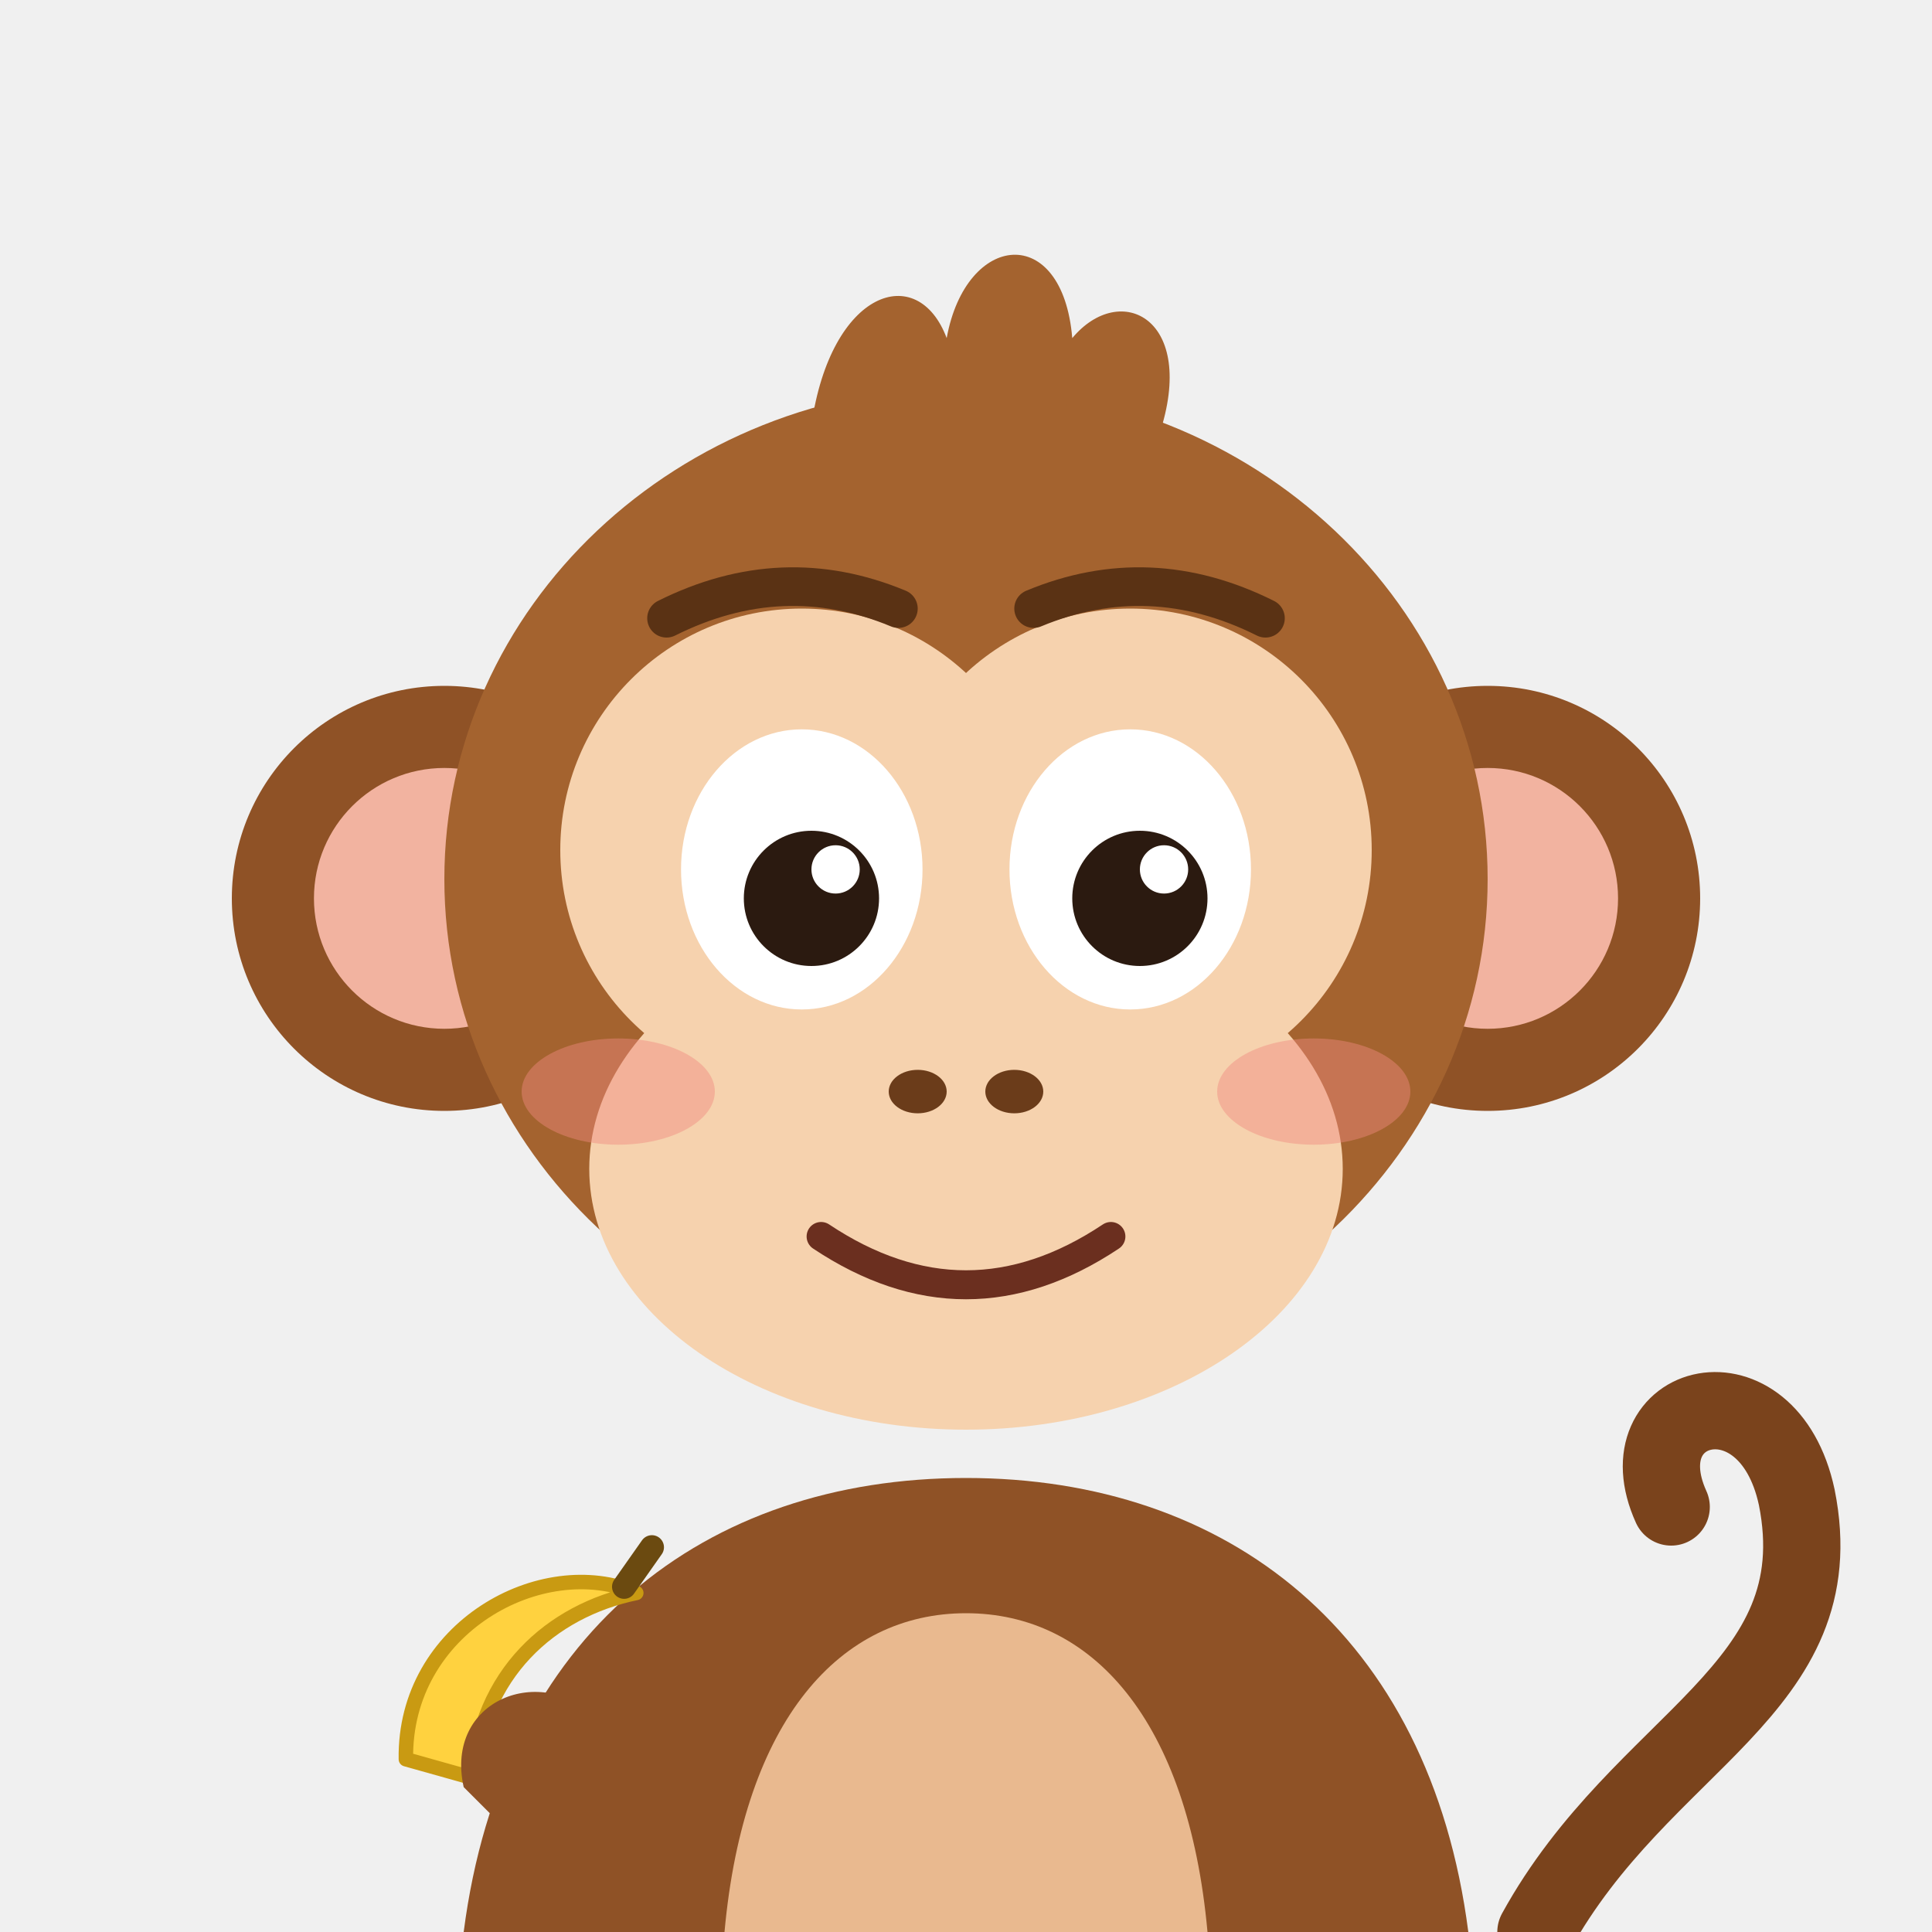
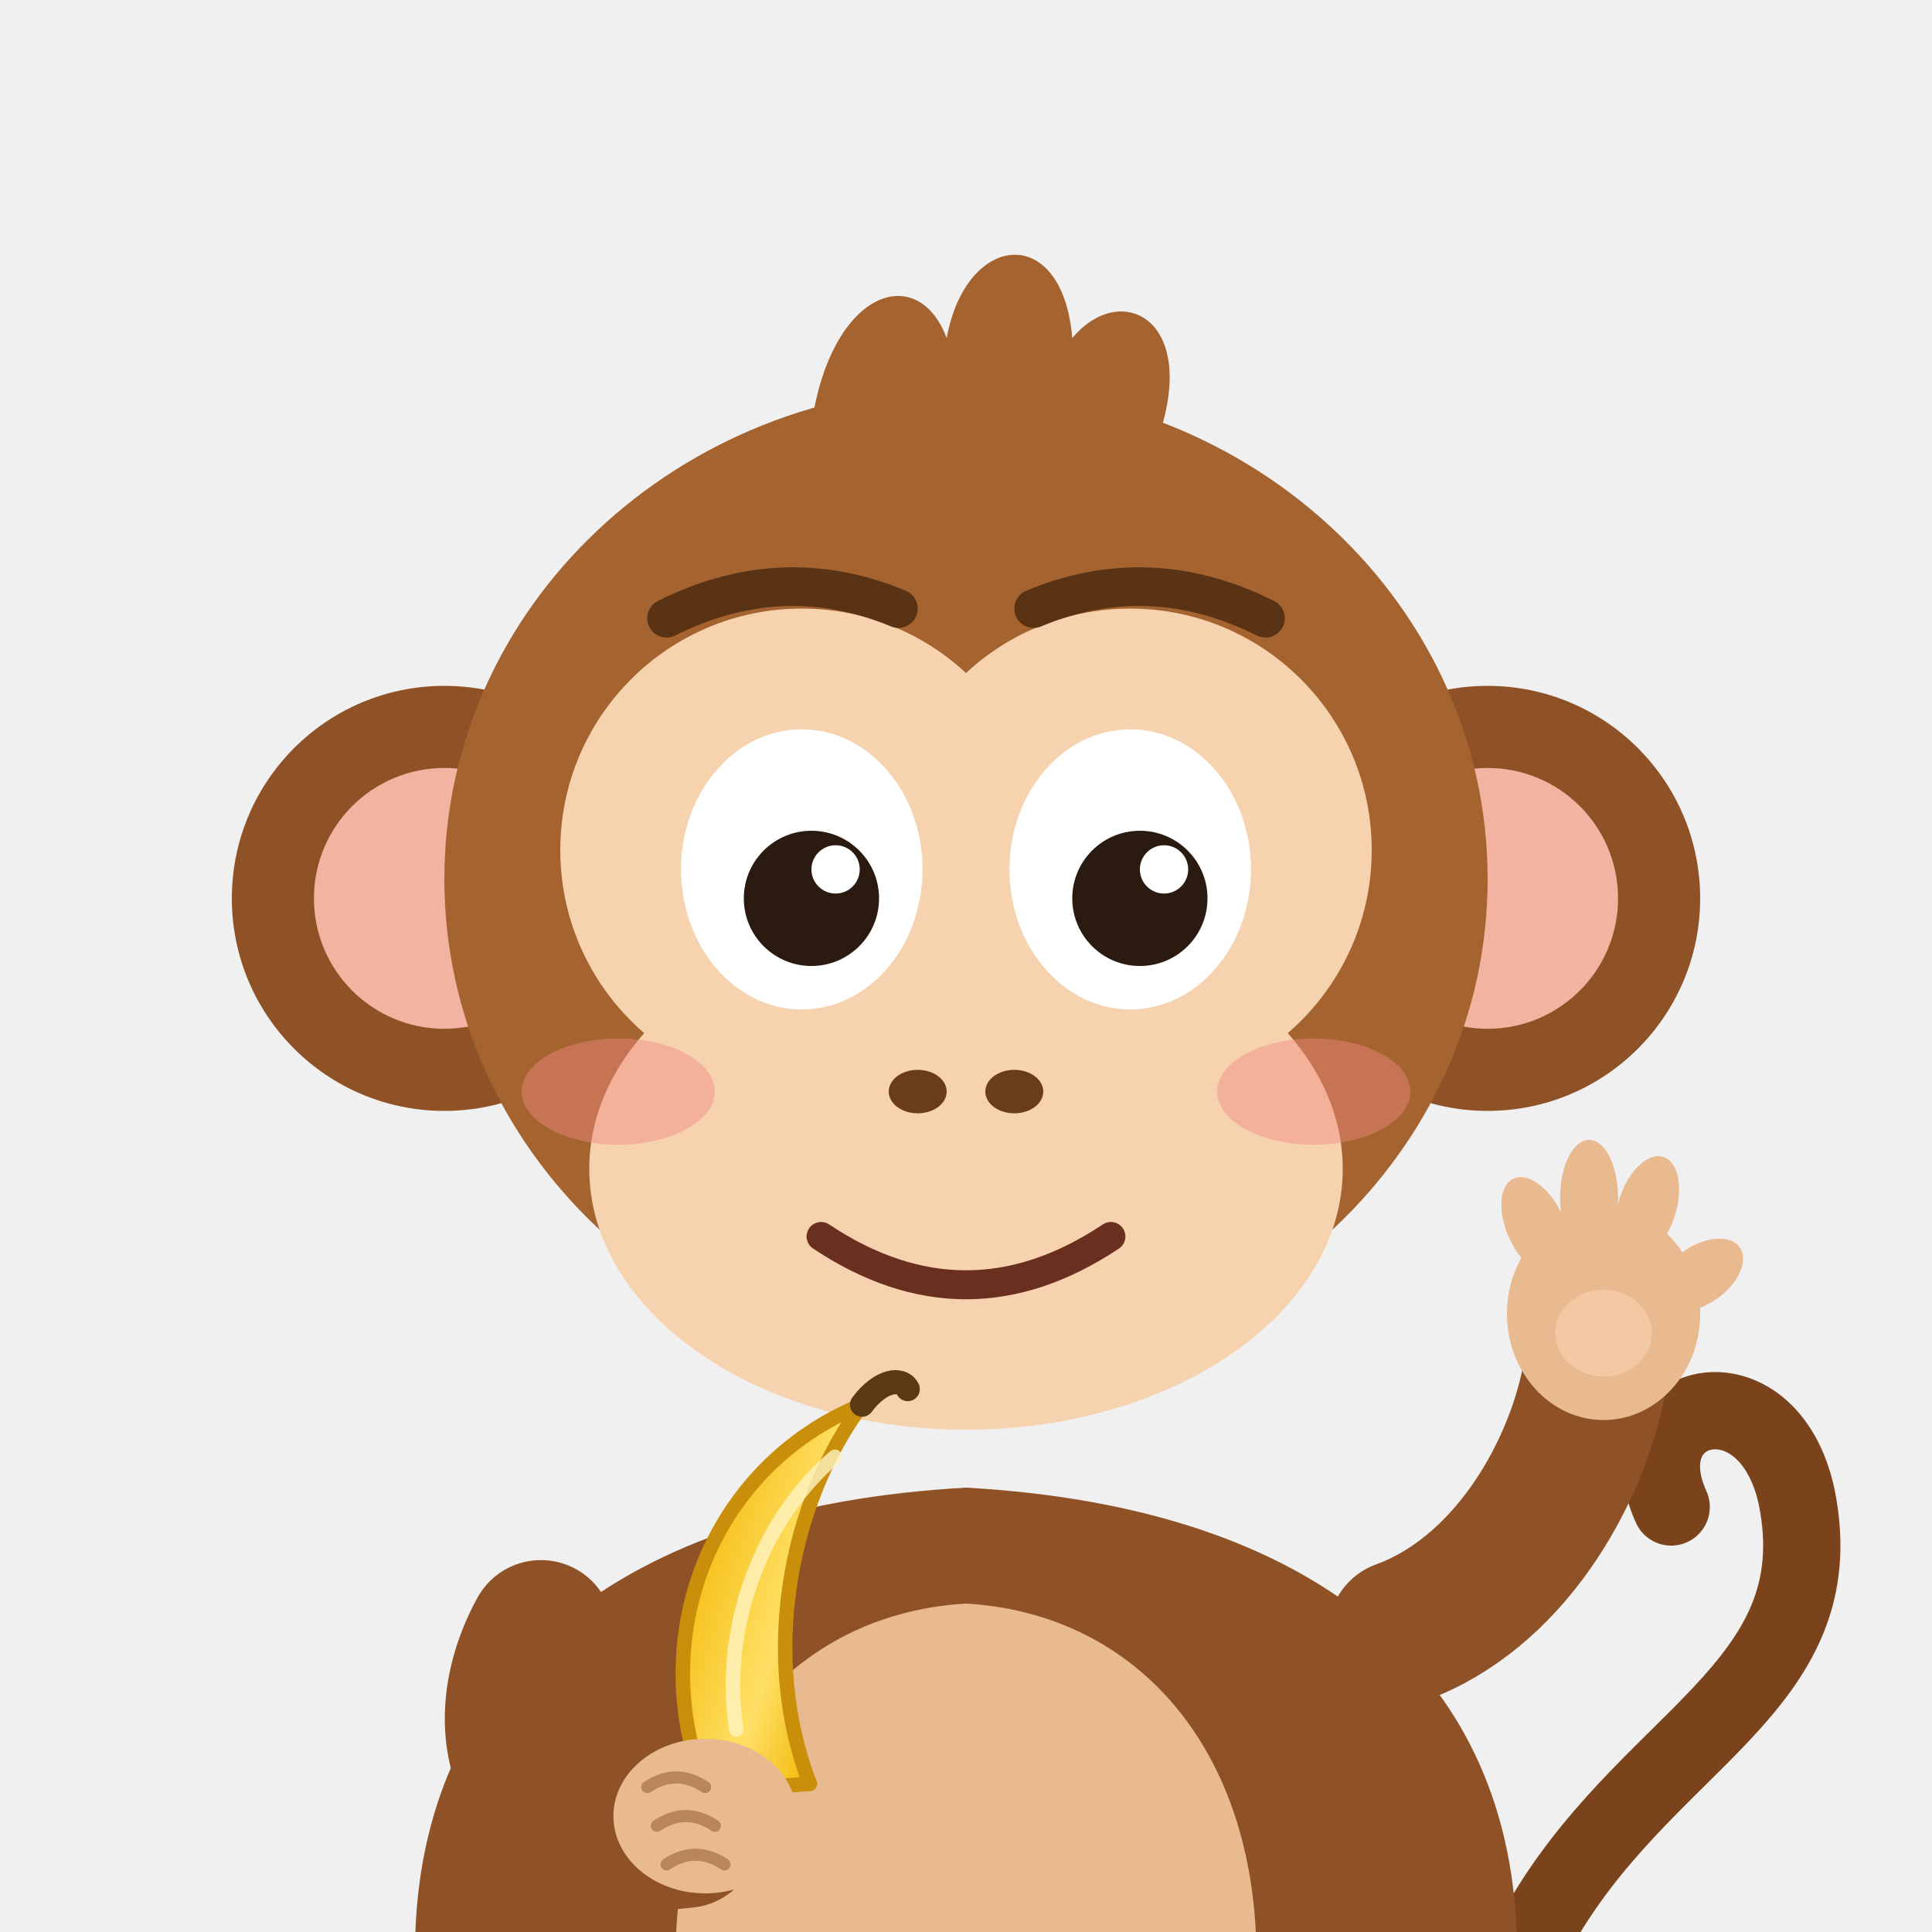
<svg xmlns="http://www.w3.org/2000/svg" viewBox="0 0 400 400" class="mk">
  <style>
.mk-body{transform-origin:200px 400px;animation:mkSway 5s ease-in-out infinite}
@keyframes mkSway{0%,100%{transform:rotate(-1.5deg)}50%{transform:rotate(1.5deg)}}
.mk-eyes{transform-origin:200px 180px;animation:mkBlink 4.6s infinite}
@keyframes mkBlink{0%,90%,100%{transform:scaleY(1)}93%{transform:scaleY(.08)}}
.mk-pup{animation:mkLook 8s ease-in-out infinite;transition:transform .3s}
@keyframes mkLook{0%,35%,100%{transform:translate(0,0)}42%,55%{transform:translate(-6px,1px)}62%,72%{transform:translate(6px,-1px)}}
+ /* права рука махає, ліва з бананом злегка похитується */
+ .mk-armr{transform-origin:290px 338px;animation:mkWave 2.4s ease-in-out infinite}
+ @keyframes mkWave{0%,60%,100%{transform:rotate(0)}70%{transform:rotate(-14deg)}80%{transform:rotate(6deg)}90%{transform:rotate(-10deg)}}
+ .mk-arml{transform-origin:112px 338px;animation:mkBan 3.4s ease-in-out infinite}
+ @keyframes mkBan{0%,100%{transform:rotate(0)}50%{transform:rotate(-4deg)}}
+ .mood-happy .mk-armr{animation:mkCheer .55s ease-in-out infinite}
+ @keyframes mkCheer{0%,100%{transform:rotate(-8deg)}50%{transform:rotate(-26deg)}}
+ .mood-happy .mk-arml{animation:mkCheerL .55s ease-in-out infinite}
+ @keyframes mkCheerL{0%,100%{transform:rotate(0)}50%{transform:rotate(14deg)}}
+ .mood-angry .mk-armr{animation:mkFist .3s ease-in-out infinite}
+ @keyframes mkFist{0%,100%{transform:rotate(4deg)}50%{transform:rotate(-8deg)}}
+ .thinking .mk-armr{animation:none;transform:rotate(-32deg) translate(-22px,10px)}
.mk-tail{transform-origin:330px 390px;animation:mkTail 3s ease-in-out infinite}
@keyframes mkTail{0%,100%{transform:rotate(-6deg)}50%{transform:rotate(8deg)}}
.mk-happy,.mk-angry,.mk-bhappy,.mk-bangry,.mk-eyeshappy,.mk-steam,.mk-red,.mk-talk,.mk-spark{opacity:0}
.mk-happy,.mk-angry,.mk-norm,.mk-talk{transition:opacity .2s}
/* радіє */
.mood-happy .mk-norm,.mood-happy .mk-bnorm,.mood-happy .mk-eyes{opacity:0}
.mood-happy .mk-happy,.mood-happy .mk-bhappy,.mood-happy .mk-eyeshappy,.mood-happy .mk-spark{opacity:1}
.mood-happy .mk-body{animation:mkJump .55s ease-in-out infinite}
@keyframes mkJump{0%,100%{transform:translateY(0)}50%{transform:translateY(-14px)}}
.mood-happy .mk-blush{opacity:.8}
.mk-spark{animation:mkSpark 1.2s ease-in-out infinite}
@keyframes mkSpark{0%,100%{transform:scale(.6)}50%{transform:scale(1.15)}}
/* злиться */
.mood-angry .mk-norm,.mood-angry .mk-bnorm{opacity:0}
.mood-angry .mk-angry,.mood-angry .mk-bangry,.mood-angry .mk-steam{opacity:1}
.mood-angry .mk-red{opacity:.35}
.mood-angry .mk-body{animation:mkShake .18s linear infinite}
@keyframes mkShake{0%,100%{transform:translateX(0)}25%{transform:translateX(-3px)}75%{transform:translateX(3px)}}
.mood-angry .mk-pup{animation:none;transform:translate(0,3px)}
.mk-steam{animation:mkSteam 1.4s ease-out infinite}
@keyframes mkSteam{0%{transform:translateY(8px) scale(.6)}100%{transform:translateY(-28px) scale(1.3)}}
.mood-angry .mk-steam{animation:mkSteam 1.4s ease-out infinite}
/* думає — очі вгору вбік */
.thinking .mk-pup{animation:none;transform:translate(7px,-7px)}
/* говорить — рот відкривається */
.talking:not(.mood-happy):not(.mood-angry) .mk-norm{opacity:0}
.talking:not(.mood-happy):not(.mood-angry) .mk-talk{opacity:1}
.mk-talkin{transform-origin:200px 262px;animation:mkTalk .32s ease-in-out infinite alternate}
@keyframes mkTalk{from{transform:scaleY(.35)}to{transform:scaleY(1)}}
</style>
  <g class="mk-tail">
    <path d="M318 400 C340 360 380 350 372 310 C366 282 336 290 346 312" fill="none" stroke="#7a431c" stroke-width="16" stroke-linecap="round" />
  </g>
  <g class="mk-body">
-     <path d="M96 400 C104 338 146 306 200 306 C254 306 296 338 304 400 Z" fill="#8f5226" />
-     <path d="M150 400 C154 356 174 334 200 334 C226 334 246 356 250 400 Z" fill="#e9b98f" />
-     <g transform="rotate(-18 110 360)">
-       <path d="M84 356 C92 330 124 324 140 338 C122 336 104 344 96 364 Z" fill="#ffd23f" stroke="#c99a12" stroke-width="3" stroke-linejoin="round" />
-       <path d="M138 336 l8 -6" stroke="#6b4a10" stroke-width="5" stroke-linecap="round" />
-     </g>
-     <path d="M96 370 C92 352 112 344 124 356 C130 366 120 380 106 380 Z" fill="#8f5226" />
+     <path d="M86 400 C88 346 128 312 200 308 C272 312 312 346 314 400 Z" fill="#8f5226" />
+     <path d="M140 400 C142 360 166 334 200 332 C234 334 258 360 260 400 Z" fill="#e9b98f" />
    <circle cx="92" cy="186" r="44" fill="#8f5226" />
    <circle cx="92" cy="186" r="27" fill="#f2b3a0" />
    <circle cx="308" cy="186" r="44" fill="#8f5226" />
    <circle cx="308" cy="186" r="27" fill="#f2b3a0" />
    <ellipse cx="200" cy="182" rx="108" ry="102" fill="#a4632f" />
    <path d="M168 88 C172 60 190 54 196 70 C200 48 220 46 222 70 C232 58 248 66 240 90 C220 80 190 80 168 88 Z" fill="#a4632f" />
    <g fill="#f6d2ae">
      <circle cx="166" cy="176" r="50" />
      <circle cx="234" cy="176" r="50" />
      <ellipse cx="200" cy="242" rx="78" ry="54" />
    </g>
    <ellipse class="mk-red" cx="200" cy="200" rx="104" ry="90" fill="#ff3b30" />
    <ellipse class="mk-blush" cx="128" cy="226" rx="20" ry="11" fill="#f08a7e" opacity=".45" />
    <ellipse class="mk-blush" cx="272" cy="226" rx="20" ry="11" fill="#f08a7e" opacity=".45" />
    <g stroke="#5a3214" stroke-width="8" stroke-linecap="round" fill="none">
      <path class="mk-bnorm" d="M138 128 Q162 116 186 126" />
      <path class="mk-bnorm" d="M214 126 Q238 116 262 128" />
      <path class="mk-bhappy" d="M138 122 Q162 104 186 118" />
      <path class="mk-bhappy" d="M214 118 Q238 104 262 122" />
      <path class="mk-bangry" d="M138 118 L186 140" />
      <path class="mk-bangry" d="M262 118 L214 140" />
    </g>
    <g class="mk-eyes">
      <ellipse cx="166" cy="180" rx="25" ry="29" fill="#fff" />
      <ellipse cx="234" cy="180" rx="25" ry="29" fill="#fff" />
      <g class="mk-pup">
        <circle cx="168" cy="186" r="14" fill="#2b1a10" />
        <circle cx="236" cy="186" r="14" fill="#2b1a10" />
        <circle cx="173" cy="180" r="5" fill="#fff" />
        <circle cx="241" cy="180" r="5" fill="#fff" />
      </g>
    </g>
    <g class="mk-eyeshappy" stroke="#2b1a10" stroke-width="8" stroke-linecap="round" fill="none">
      <path d="M146 186 Q166 164 186 186" />
      <path d="M214 186 Q234 164 254 186" />
    </g>
    <ellipse cx="190" cy="226" rx="6" ry="4.5" fill="#6b3c1a" />
    <ellipse cx="210" cy="226" rx="6" ry="4.5" fill="#6b3c1a" />
    <path class="mk-norm" d="M170 256 Q200 276 230 256" fill="none" stroke="#6b2f1f" stroke-width="6" stroke-linecap="round" />
    <g class="mk-talk">
      <g class="mk-talkin">
        <ellipse cx="200" cy="262" rx="20" ry="16" fill="#6b2f1f" />
        <ellipse cx="200" cy="270" rx="11" ry="6" fill="#e5645a" />
      </g>
    </g>
    <g class="mk-happy">
      <path d="M160 248 Q200 300 240 248 Z" fill="#6b2f1f" />
      <path d="M168 250 L232 250 L228 258 L172 258 Z" fill="#fff" />
      <ellipse cx="200" cy="278" rx="16" ry="8" fill="#e5645a" />
    </g>
    <g class="mk-angry">
      <path d="M166 272 Q200 246 234 272 Q200 262 166 272 Z" fill="#6b2f1f" />
      <path d="M176 266 L224 266" stroke="#fff" stroke-width="5" stroke-linecap="round" />
    </g>
+     <g class="mk-arml">
+       <path d="M112 338 C100 360 110 384 142 380" fill="none" stroke="#8f5226" stroke-width="30" stroke-linecap="round" />
+       <g transform="translate(150 372) rotate(18)">
+         <defs>
+           <linearGradient id="mkBan" x1="0" y1="0" x2="1" y2="0">
+             <stop offset="0" stop-color="#f6c21c" />
+             <stop offset=".55" stop-color="#ffe066" />
+             <stop offset="1" stop-color="#f2b705" />
+           </linearGradient>
+         </defs>
+         <path d="M-4 0 C-26 -26 -24 -64 2 -86 C-6 -62 -2 -30 16 -8 Z" fill="url(#mkBan)" stroke="#c98f0a" stroke-width="3" stroke-linejoin="round" />
+         <path d="M-2 -14 C-12 -34 -10 -58 0 -74" fill="none" stroke="#fff4c2" stroke-width="3" stroke-linecap="round" opacity=".8" />
+         <path d="M2 -86 C4 -92 8 -94 10 -92" fill="none" stroke="#5a3a10" stroke-width="5" stroke-linecap="round" />
+         <path d="M-2 0 L4 10" stroke="#6b4a10" stroke-width="7" stroke-linecap="round" />
+       </g>
+       <ellipse cx="146" cy="376" rx="19" ry="16" fill="#e9b98f" />
+       <path d="M134 370 q6 -4 12 0 M136 378 q6 -4 12 0 M138 386 q6 -4 12 0" fill="none" stroke="#b9855c" stroke-width="2.5" stroke-linecap="round" />
+     </g>
+     <g class="mk-armr">
+       <path d="M290 338 C312 330 326 306 330 286" fill="none" stroke="#8f5226" stroke-width="30" stroke-linecap="round" />
+       <g transform="translate(332 272)">
+         <ellipse cx="0" cy="0" rx="20" ry="22" fill="#e9b98f" />
+         <g fill="#e9b98f">
+           <ellipse cx="-14" cy="-18" rx="6" ry="11" transform="rotate(-25 -14 -18)" />
+           <ellipse cx="-3" cy="-24" rx="6" ry="12" />
+           <ellipse cx="9" cy="-22" rx="6" ry="11" transform="rotate(18 9 -22)" />
+           <ellipse cx="20" cy="-8" rx="6" ry="10" transform="rotate(55 20 -8)" />
+         </g>
+         <ellipse cx="0" cy="4" rx="10" ry="9" fill="#f2c9a2" />
+       </g>
+     </g>
    <g class="mk-steam" fill="#fff" opacity=".85">
      <circle cx="100" cy="100" r="14" />
      <circle cx="86" cy="82" r="10" />
      <circle cx="300" cy="100" r="14" />
      <circle cx="314" cy="82" r="10" />
    </g>
    <g class="mk-spark" fill="#ffd23f">
      <path d="M70 110 l6 14 14 6 -14 6 -6 14 -6 -14 -14 -6 14 -6z" />
      <path d="M330 104 l5 12 12 5 -12 5 -5 12 -5 -12 -12 -5 12 -5z" />
    </g>
  </g>
</svg>
